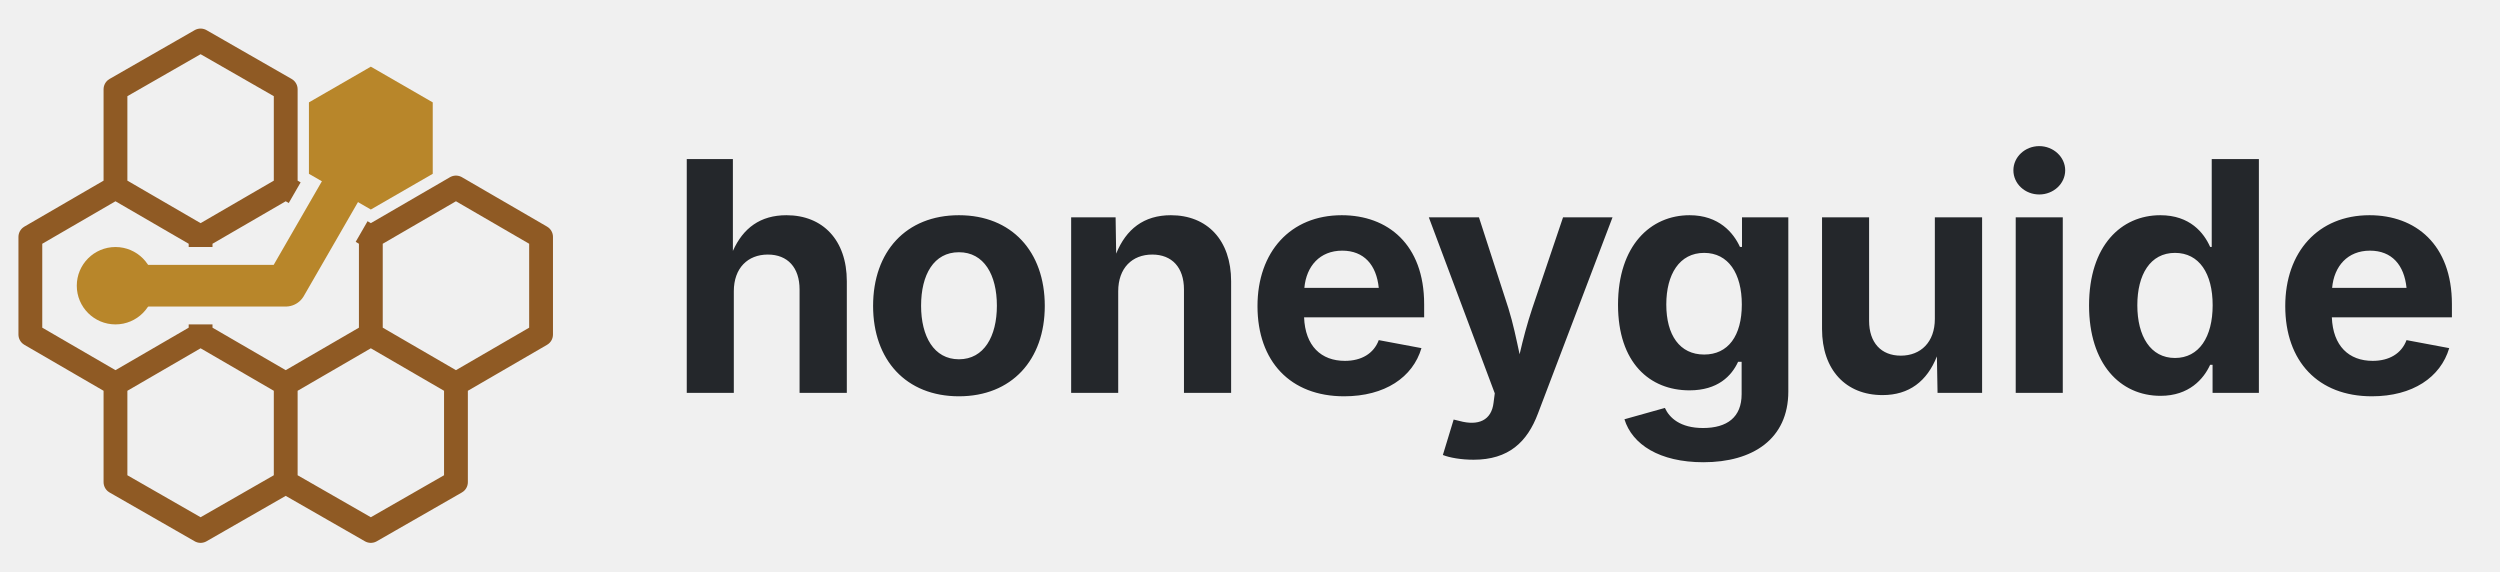
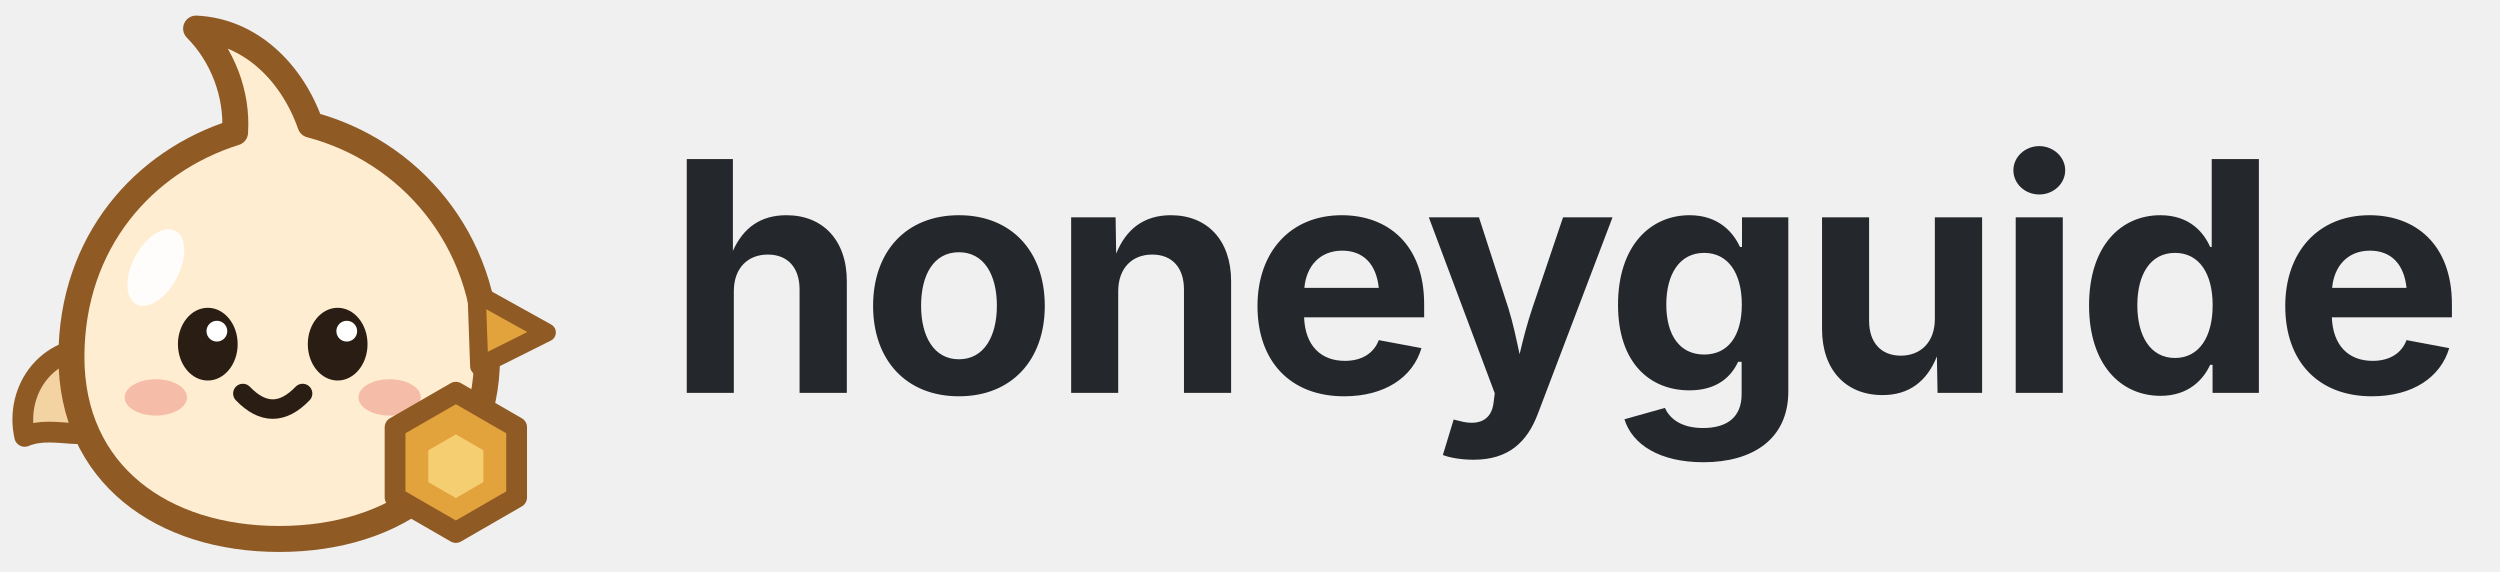
- <svg xmlns="http://www.w3.org/2000/svg" viewBox="0 0 420 96" width="420" height="96">
-   <g>
-     <defs>
-       <mask id="hg-logo-light-m" maskUnits="userSpaceOnUse" x="0" y="0" width="96" height="96">
-         <rect width="96" height="96" fill="#fff" />
-         <path d="M19.4 48 L48 48 L62.3 23.2" fill="none" stroke="#000" stroke-width="13" stroke-linecap="round" stroke-linejoin="round" />
-         <circle cx="19.4" cy="48" r="9.5" />
-       </mask>
-     </defs>
-     <path mask="url(#hg-logo-light-m)" d="M48 31.5 L62.3 39.8 L62.3 56.2 L48 64.5 L33.7 56.2 L33.7 39.8 Z M76.6 31.5 L90.9 39.8 L90.9 56.2 L76.6 64.5 L62.3 56.2 L62.3 39.8 Z M62.3 56.2 L76.6 64.5 L76.6 81 L62.3 89.2 L48 81 L48 64.5 Z M33.7 56.2 L48 64.5 L48 81 L33.7 89.2 L19.4 81 L19.4 64.5 Z M19.4 31.5 L33.7 39.8 L33.7 56.2 L19.4 64.5 L5.1 56.2 L5.1 39.8 Z M33.7 6.8 L48 15 L48 31.5 L33.7 39.8 L19.4 31.5 L19.4 15 Z" fill="none" stroke="#8F5A24" stroke-width="4" stroke-linejoin="round" />
-     <path d="M62.3 11.2 L72.7 17.2 L72.7 29.2 L62.3 35.2 L51.9 29.2 L51.9 17.2 Z" fill="#B8862A" />
-     <path d="M19.4 48 L48 48 L62.3 23.2" fill="none" stroke="#B8862A" stroke-width="7" stroke-linecap="round" stroke-linejoin="round" />
-     <circle cx="19.4" cy="48" r="6.5" fill="#B8862A" />
-   </g>
+ <svg xmlns="http://www.w3.org/2000/svg" viewBox="0 0 420 96" width="420" height="96" role="img" aria-label="Honeyguide">
+   <svg x="0" y="0" width="96" height="96" viewBox="2.5 3 44 44">
+     <g>
+       <g>
+         <g>
+           <path d="M10.8 29.8C6.2 29.2 3.6 33 4.4 36.6 6.8 35.6 9.4 37.4 11.6 35.4Z" fill="#F4D3A2" stroke="#8F5A24" stroke-linejoin="round" stroke-width="1.6" />
+         </g>
+         <g>
+           <path d="M17.6 5.2C21.8 5.4 25 8.6 26.4 12.6C34 14.6 40 21.4 40 30.5 40 39.5 33 44.5 24 44.5S8 39.5 8 30.5C8 21.6 13.6 15.4 20.6 13.2C20.8 10.2 19.6 7.2 17.6 5.2Z" fill="#FFEDD2" stroke="#8F5A24" stroke-width="2" stroke-linejoin="round" />
+           <ellipse cx="14.5" cy="23.6" rx="1.8" ry="3.2" transform="rotate(28 14.5 23.6)" fill="#fff" opacity=".9" />
+         </g>
+         <g>
+           <g>
+             <g>
+               <ellipse cx="18.5" cy="29.5" rx="2.3" ry="2.8" fill="#2A1E14" />
+               <ellipse cx="28.5" cy="29.5" rx="2.3" ry="2.8" fill="#2A1E14" />
+               <circle cx="19.2" cy="28.5" r=".8" fill="#fff" />
+               <circle cx="29.2" cy="28.5" r=".8" fill="#fff" />
+             </g>
+           </g>
+           <g>
+             <ellipse cx="14.5" cy="33.6" rx="2.4" ry="1.4" fill="#EE9C8C" opacity=".6" />
+             <ellipse cx="32.5" cy="33.6" rx="2.4" ry="1.4" fill="#EE9C8C" opacity=".6" />
+           </g>
+           <path d="M21.2 33.3Q23.5 35.7 25.8 33.3" fill="none" stroke="#2A1E14" stroke-width="1.5" stroke-linecap="round" />
+         </g>
+         <g>
+           <path d="M39.2 25.6 44.6 28.6 39.4 31.2Z" fill="#E2A33C" stroke="#8F5A24" stroke-linejoin="round" stroke-width="1.4" />
+         </g>
+       </g>
+       <g>
+         <path d="M37.60 33.20 32.92 35.90 32.92 41.30 37.60 44.00 42.28 41.30 42.28 35.90Z" fill="#E2A33C" stroke="#8F5A24" stroke-linejoin="round" stroke-width="1.6" />
+         <path d="M37.60 36.45 35.48 37.67 35.48 40.12 37.60 41.35 39.72 40.12 39.72 37.67Z" fill="#F6CE72" />
+       </g>
+     </g>
+   </svg>
  <text x="112" y="66" fill="#24272B" font-family="Inter,-apple-system,BlinkMacSystemFont,'Segoe UI',Roboto,'Helvetica Neue',Arial,sans-serif" font-size="54" font-weight="650" letter-spacing="-1.08">honeyguide</text>
</svg>
